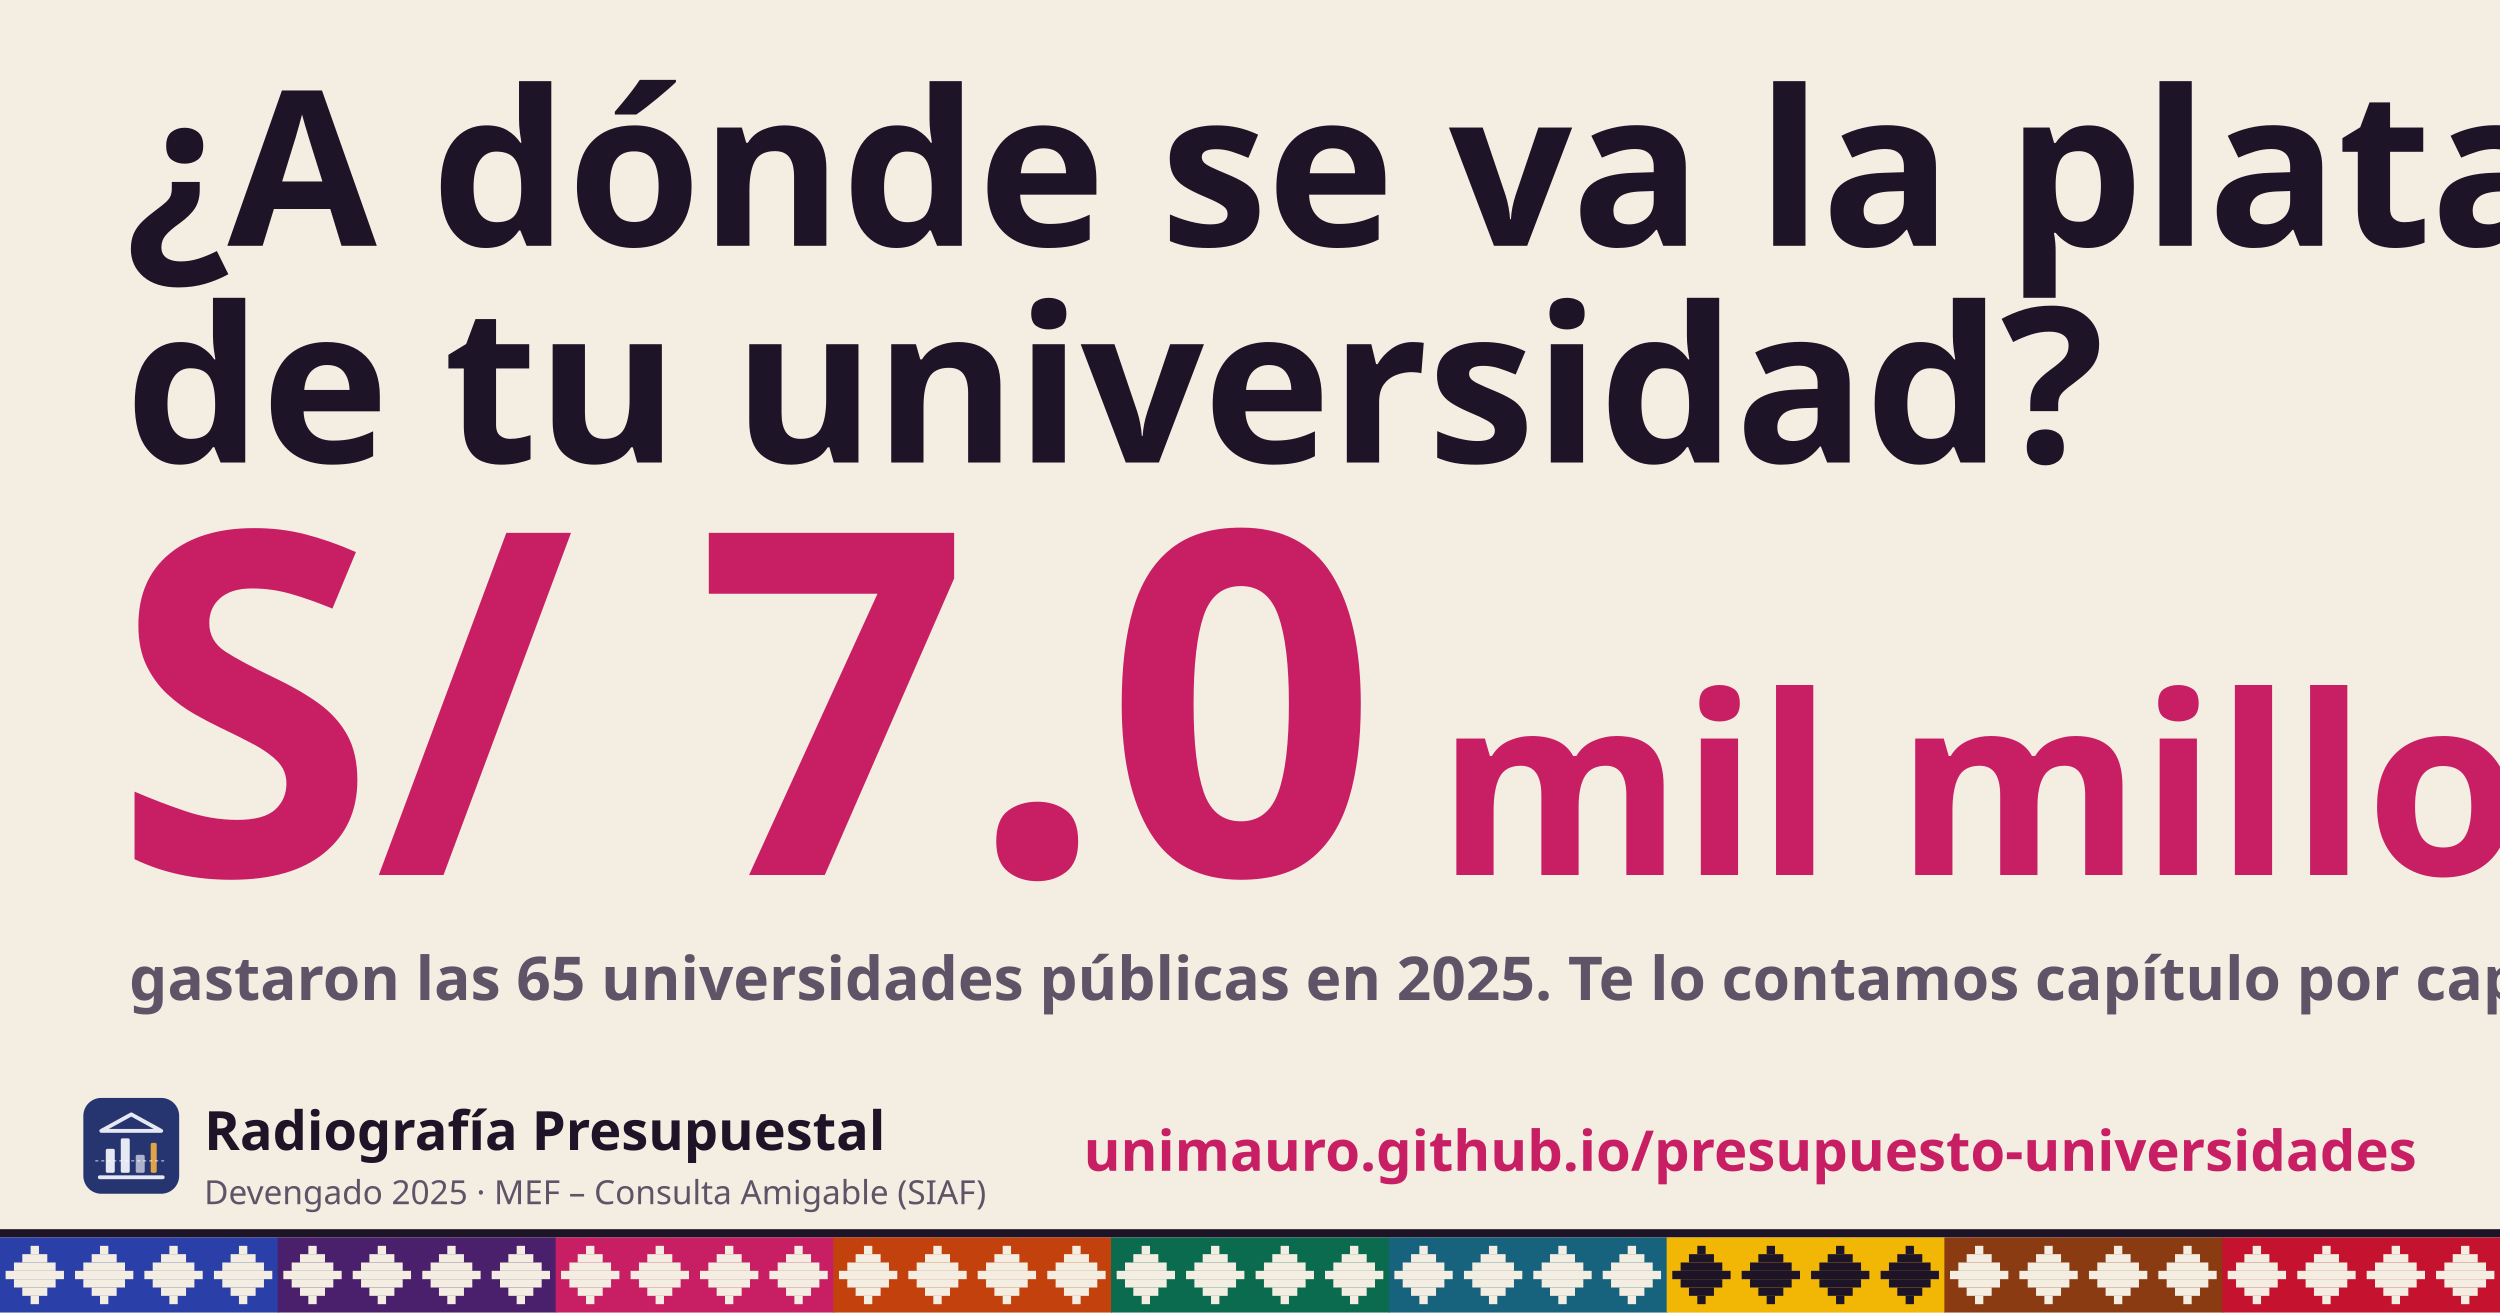
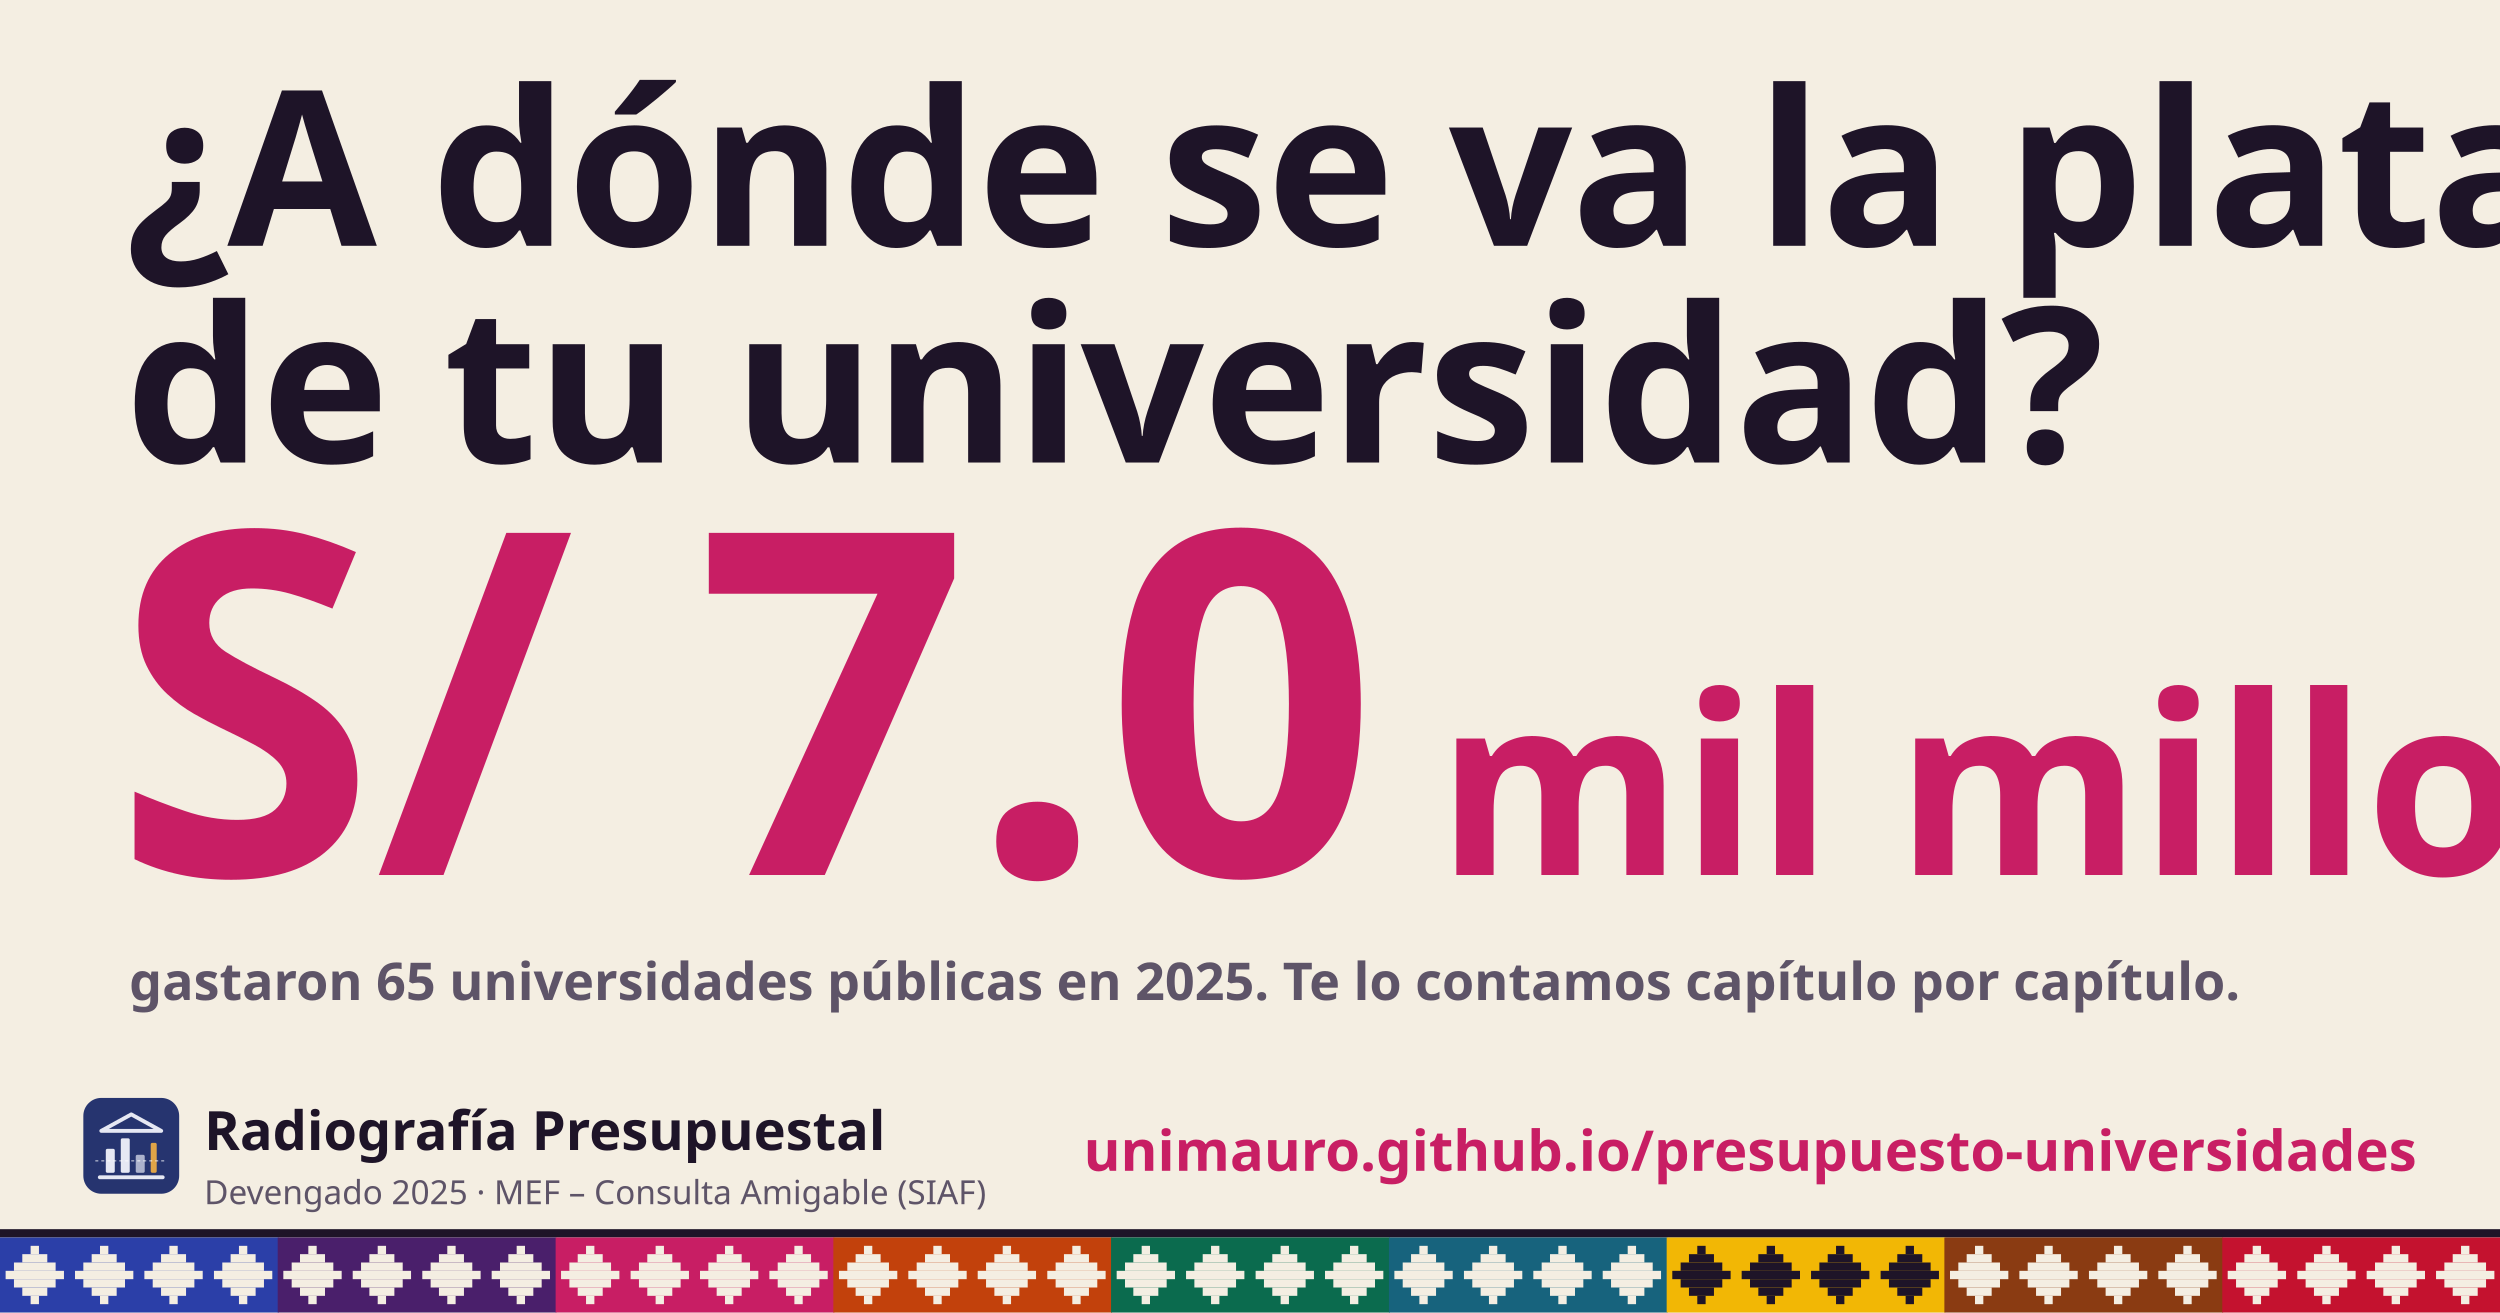
<svg xmlns="http://www.w3.org/2000/svg" width="1200" height="630" viewBox="0 0 1200 630">
  <rect width="1200" height="630" fill="#F4EEE2" />
  <text x="60" y="118" font-family="'Archivo ExtraCondensed', 'Archivo', 'Arial Narrow', sans-serif" font-size="104" font-weight="900" fill="#1E1428" text-anchor="start" letter-spacing="-0.5">¿A dónde se va la plata</text>
  <text x="60" y="222" font-family="'Archivo ExtraCondensed', 'Archivo', 'Arial Narrow', sans-serif" font-size="104" font-weight="900" fill="#1E1428" text-anchor="start" letter-spacing="-0.5">de tu universidad?</text>
  <text x="54" y="420" font-family="'Archivo ExtraCondensed', 'Archivo', 'Arial Narrow', sans-serif" font-weight="900" font-size="230" fill="#C81E64" letter-spacing="-0.5">S/ 7.0<tspan font-size="120" dx="28">mil millones</tspan>
  </text>
-   <text x="62" y="480" font-family="'Atkinson Hyperlegible Next', 'Atkinson Hyperlegible', sans-serif" font-size="29" font-weight="700" fill="#5E5468" text-anchor="start">gastaron las 65 universidades públicas en 2025. Te lo contamos capítulo por capítulo.</text>
+   <text x="62" y="480" font-family="'Atkinson Hyperlegible Next', 'Atkinson Hyperlegible', sans-serif" font-size="25" font-weight="700" fill="#5E5468" text-anchor="start">gastaron 65 universidades públicas en 2025. Te lo contamos capítulo por capítulo.</text>
  <g transform="translate(40 527) scale(0.71875)">
    <rect width="64" height="64" rx="12" fill="#26346F" />
    <path d="M12 22 L32 11 L52 22 Z" fill="none" stroke="#E6E8F3" stroke-width="2.6" stroke-linejoin="round" />
    <rect x="15" y="34" width="6" height="16" rx="1" fill="#E6E8F3" />
    <rect x="25" y="27" width="6" height="23" rx="1" fill="#E6E8F3" />
    <rect x="35" y="38" width="6" height="12" rx="1" fill="#E6E8F3" opacity=".7" />
    <rect x="45" y="30" width="4" height="20" rx="1" fill="#E0A447" />
    <path d="M11 53 H53" stroke="#E6E8F3" stroke-width="2.6" stroke-linecap="round" />
    <path d="M8 42 H56" stroke="#FFFFFF" stroke-width="1" stroke-dasharray="2 2" opacity=".55" />
  </g>
  <text x="98" y="552" font-family="'Archivo ExtraCondensed', 'Archivo', 'Arial Narrow', sans-serif" font-size="26" font-weight="800" fill="#1E1428" text-anchor="start">Radiografía Presupuestal</text>
  <text x="98" y="578" font-family="'Atkinson Hyperlegible Next', 'Atkinson Hyperlegible', sans-serif" font-size="16" font-weight="400" fill="#5E5468" text-anchor="start">Devengado 2025 · MEF – Consulta Amigable (SIAF)</text>
  <text x="1160" y="562" font-family="'Atkinson Hyperlegible Next', 'Atkinson Hyperlegible', sans-serif" font-size="27" font-weight="700" fill="#C81E64" text-anchor="end">unimauro.github.io/presupuesto-universidades</text>
  <rect x="0" y="590" width="1200" height="4" fill="#1E1428" />
  <rect x="0.0" y="594" width="133.8" height="36" fill="#2B3FA8" />
  <rect x="14.7" y="598.0" width="4.0" height="4" fill="#F4EEE2" />
  <rect x="10.7" y="602.0" width="12.0" height="4" fill="#F4EEE2" />
  <rect x="6.7" y="606.0" width="20.0" height="4" fill="#F4EEE2" />
  <rect x="2.7" y="610.0" width="28.0" height="4" fill="#F4EEE2" />
  <rect x="6.7" y="614.0" width="20.0" height="4" fill="#F4EEE2" />
  <rect x="10.7" y="618.0" width="12.0" height="4" fill="#F4EEE2" />
  <rect x="14.7" y="622.0" width="4.0" height="4" fill="#F4EEE2" />
  <rect x="48.0" y="598.0" width="4.0" height="4" fill="#F4EEE2" />
  <rect x="44.0" y="602.0" width="12.0" height="4" fill="#F4EEE2" />
  <rect x="40.0" y="606.0" width="20.0" height="4" fill="#F4EEE2" />
  <rect x="36.0" y="610.0" width="28.0" height="4" fill="#F4EEE2" />
  <rect x="40.0" y="614.0" width="20.0" height="4" fill="#F4EEE2" />
  <rect x="44.0" y="618.0" width="12.0" height="4" fill="#F4EEE2" />
  <rect x="48.0" y="622.0" width="4.0" height="4" fill="#F4EEE2" />
  <rect x="81.3" y="598.0" width="4.0" height="4" fill="#F4EEE2" />
  <rect x="77.3" y="602.0" width="12.0" height="4" fill="#F4EEE2" />
  <rect x="73.3" y="606.0" width="20.0" height="4" fill="#F4EEE2" />
  <rect x="69.3" y="610.0" width="28.0" height="4" fill="#F4EEE2" />
  <rect x="73.3" y="614.0" width="20.0" height="4" fill="#F4EEE2" />
  <rect x="77.3" y="618.0" width="12.0" height="4" fill="#F4EEE2" />
  <rect x="81.3" y="622.0" width="4.0" height="4" fill="#F4EEE2" />
  <rect x="114.7" y="598.0" width="4.0" height="4" fill="#F4EEE2" />
  <rect x="110.7" y="602.0" width="12.0" height="4" fill="#F4EEE2" />
  <rect x="106.7" y="606.0" width="20.0" height="4" fill="#F4EEE2" />
  <rect x="102.7" y="610.0" width="28.0" height="4" fill="#F4EEE2" />
  <rect x="106.7" y="614.0" width="20.0" height="4" fill="#F4EEE2" />
  <rect x="110.7" y="618.0" width="12.0" height="4" fill="#F4EEE2" />
  <rect x="114.7" y="622.0" width="4.0" height="4" fill="#F4EEE2" />
  <rect x="133.3" y="594" width="133.8" height="36" fill="#4A1F6B" />
  <rect x="148.0" y="598.0" width="4.0" height="4" fill="#F4EEE2" />
  <rect x="144.0" y="602.0" width="12.0" height="4" fill="#F4EEE2" />
  <rect x="140.0" y="606.0" width="20.0" height="4" fill="#F4EEE2" />
  <rect x="136.0" y="610.0" width="28.0" height="4" fill="#F4EEE2" />
  <rect x="140.0" y="614.0" width="20.0" height="4" fill="#F4EEE2" />
  <rect x="144.0" y="618.0" width="12.0" height="4" fill="#F4EEE2" />
  <rect x="148.0" y="622.0" width="4.0" height="4" fill="#F4EEE2" />
  <rect x="181.3" y="598.0" width="4.0" height="4" fill="#F4EEE2" />
  <rect x="177.3" y="602.0" width="12.0" height="4" fill="#F4EEE2" />
  <rect x="173.3" y="606.0" width="20.0" height="4" fill="#F4EEE2" />
  <rect x="169.3" y="610.0" width="28.0" height="4" fill="#F4EEE2" />
  <rect x="173.3" y="614.0" width="20.0" height="4" fill="#F4EEE2" />
  <rect x="177.3" y="618.0" width="12.0" height="4" fill="#F4EEE2" />
  <rect x="181.3" y="622.0" width="4.0" height="4" fill="#F4EEE2" />
  <rect x="214.7" y="598.0" width="4.0" height="4" fill="#F4EEE2" />
  <rect x="210.7" y="602.0" width="12.0" height="4" fill="#F4EEE2" />
  <rect x="206.7" y="606.0" width="20.0" height="4" fill="#F4EEE2" />
  <rect x="202.7" y="610.0" width="28.0" height="4" fill="#F4EEE2" />
  <rect x="206.7" y="614.0" width="20.0" height="4" fill="#F4EEE2" />
  <rect x="210.7" y="618.0" width="12.0" height="4" fill="#F4EEE2" />
  <rect x="214.7" y="622.0" width="4.0" height="4" fill="#F4EEE2" />
  <rect x="248.0" y="598.0" width="4.0" height="4" fill="#F4EEE2" />
  <rect x="244.0" y="602.0" width="12.0" height="4" fill="#F4EEE2" />
  <rect x="240.0" y="606.0" width="20.0" height="4" fill="#F4EEE2" />
  <rect x="236.0" y="610.0" width="28.0" height="4" fill="#F4EEE2" />
  <rect x="240.0" y="614.0" width="20.0" height="4" fill="#F4EEE2" />
  <rect x="244.0" y="618.0" width="12.0" height="4" fill="#F4EEE2" />
  <rect x="248.0" y="622.0" width="4.0" height="4" fill="#F4EEE2" />
  <rect x="266.7" y="594" width="133.8" height="36" fill="#C81E64" />
  <rect x="281.3" y="598.0" width="4.0" height="4" fill="#F4EEE2" />
  <rect x="277.3" y="602.0" width="12.0" height="4" fill="#F4EEE2" />
  <rect x="273.3" y="606.0" width="20.0" height="4" fill="#F4EEE2" />
  <rect x="269.3" y="610.0" width="28.0" height="4" fill="#F4EEE2" />
  <rect x="273.3" y="614.0" width="20.0" height="4" fill="#F4EEE2" />
  <rect x="277.3" y="618.0" width="12.0" height="4" fill="#F4EEE2" />
  <rect x="281.3" y="622.0" width="4.0" height="4" fill="#F4EEE2" />
  <rect x="314.7" y="598.0" width="4.0" height="4" fill="#F4EEE2" />
  <rect x="310.7" y="602.0" width="12.0" height="4" fill="#F4EEE2" />
  <rect x="306.7" y="606.0" width="20.0" height="4" fill="#F4EEE2" />
  <rect x="302.7" y="610.0" width="28.0" height="4" fill="#F4EEE2" />
  <rect x="306.7" y="614.0" width="20.0" height="4" fill="#F4EEE2" />
  <rect x="310.7" y="618.0" width="12.0" height="4" fill="#F4EEE2" />
  <rect x="314.7" y="622.0" width="4.0" height="4" fill="#F4EEE2" />
  <rect x="348.0" y="598.0" width="4.0" height="4" fill="#F4EEE2" />
  <rect x="344.0" y="602.0" width="12.0" height="4" fill="#F4EEE2" />
  <rect x="340.0" y="606.0" width="20.0" height="4" fill="#F4EEE2" />
  <rect x="336.0" y="610.0" width="28.0" height="4" fill="#F4EEE2" />
  <rect x="340.0" y="614.0" width="20.0" height="4" fill="#F4EEE2" />
  <rect x="344.0" y="618.0" width="12.0" height="4" fill="#F4EEE2" />
  <rect x="348.0" y="622.0" width="4.0" height="4" fill="#F4EEE2" />
  <rect x="381.3" y="598.0" width="4.0" height="4" fill="#F4EEE2" />
  <rect x="377.3" y="602.0" width="12.0" height="4" fill="#F4EEE2" />
  <rect x="373.3" y="606.0" width="20.0" height="4" fill="#F4EEE2" />
  <rect x="369.3" y="610.0" width="28.0" height="4" fill="#F4EEE2" />
  <rect x="373.3" y="614.0" width="20.0" height="4" fill="#F4EEE2" />
  <rect x="377.3" y="618.0" width="12.0" height="4" fill="#F4EEE2" />
  <rect x="381.3" y="622.0" width="4.0" height="4" fill="#F4EEE2" />
  <rect x="400.0" y="594" width="133.8" height="36" fill="#C2410C" />
  <rect x="414.7" y="598.0" width="4.0" height="4" fill="#F4EEE2" />
  <rect x="410.7" y="602.0" width="12.0" height="4" fill="#F4EEE2" />
  <rect x="406.7" y="606.0" width="20.0" height="4" fill="#F4EEE2" />
  <rect x="402.7" y="610.0" width="28.0" height="4" fill="#F4EEE2" />
  <rect x="406.7" y="614.0" width="20.0" height="4" fill="#F4EEE2" />
  <rect x="410.7" y="618.0" width="12.0" height="4" fill="#F4EEE2" />
  <rect x="414.7" y="622.0" width="4.0" height="4" fill="#F4EEE2" />
  <rect x="448.0" y="598.0" width="4.0" height="4" fill="#F4EEE2" />
  <rect x="444.0" y="602.0" width="12.0" height="4" fill="#F4EEE2" />
  <rect x="440.0" y="606.0" width="20.0" height="4" fill="#F4EEE2" />
  <rect x="436.0" y="610.0" width="28.0" height="4" fill="#F4EEE2" />
  <rect x="440.0" y="614.0" width="20.0" height="4" fill="#F4EEE2" />
  <rect x="444.0" y="618.0" width="12.0" height="4" fill="#F4EEE2" />
  <rect x="448.0" y="622.0" width="4.0" height="4" fill="#F4EEE2" />
  <rect x="481.3" y="598.0" width="4.0" height="4" fill="#F4EEE2" />
  <rect x="477.3" y="602.0" width="12.0" height="4" fill="#F4EEE2" />
  <rect x="473.3" y="606.0" width="20.0" height="4" fill="#F4EEE2" />
  <rect x="469.3" y="610.0" width="28.0" height="4" fill="#F4EEE2" />
  <rect x="473.3" y="614.0" width="20.0" height="4" fill="#F4EEE2" />
  <rect x="477.3" y="618.0" width="12.0" height="4" fill="#F4EEE2" />
  <rect x="481.3" y="622.0" width="4.0" height="4" fill="#F4EEE2" />
  <rect x="514.7" y="598.0" width="4.0" height="4" fill="#F4EEE2" />
  <rect x="510.7" y="602.0" width="12.0" height="4" fill="#F4EEE2" />
  <rect x="506.7" y="606.0" width="20.0" height="4" fill="#F4EEE2" />
  <rect x="502.7" y="610.0" width="28.0" height="4" fill="#F4EEE2" />
  <rect x="506.7" y="614.0" width="20.0" height="4" fill="#F4EEE2" />
  <rect x="510.7" y="618.0" width="12.0" height="4" fill="#F4EEE2" />
  <rect x="514.7" y="622.0" width="4.0" height="4" fill="#F4EEE2" />
  <rect x="533.3" y="594" width="133.8" height="36" fill="#0B6B4E" />
  <rect x="548.0" y="598.0" width="4.0" height="4" fill="#F4EEE2" />
  <rect x="544.0" y="602.0" width="12.0" height="4" fill="#F4EEE2" />
  <rect x="540.0" y="606.0" width="20.0" height="4" fill="#F4EEE2" />
  <rect x="536.0" y="610.0" width="28.0" height="4" fill="#F4EEE2" />
  <rect x="540.0" y="614.0" width="20.0" height="4" fill="#F4EEE2" />
  <rect x="544.0" y="618.0" width="12.0" height="4" fill="#F4EEE2" />
  <rect x="548.0" y="622.0" width="4.0" height="4" fill="#F4EEE2" />
  <rect x="581.3" y="598.0" width="4.0" height="4" fill="#F4EEE2" />
  <rect x="577.3" y="602.0" width="12.0" height="4" fill="#F4EEE2" />
  <rect x="573.3" y="606.0" width="20.0" height="4" fill="#F4EEE2" />
  <rect x="569.3" y="610.0" width="28.0" height="4" fill="#F4EEE2" />
  <rect x="573.3" y="614.0" width="20.0" height="4" fill="#F4EEE2" />
  <rect x="577.3" y="618.0" width="12.0" height="4" fill="#F4EEE2" />
  <rect x="581.3" y="622.0" width="4.0" height="4" fill="#F4EEE2" />
  <rect x="614.7" y="598.0" width="4.0" height="4" fill="#F4EEE2" />
  <rect x="610.7" y="602.0" width="12.0" height="4" fill="#F4EEE2" />
  <rect x="606.7" y="606.0" width="20.0" height="4" fill="#F4EEE2" />
  <rect x="602.7" y="610.0" width="28.0" height="4" fill="#F4EEE2" />
  <rect x="606.7" y="614.0" width="20.0" height="4" fill="#F4EEE2" />
  <rect x="610.7" y="618.0" width="12.0" height="4" fill="#F4EEE2" />
  <rect x="614.7" y="622.0" width="4.0" height="4" fill="#F4EEE2" />
  <rect x="648.0" y="598.0" width="4.0" height="4" fill="#F4EEE2" />
  <rect x="644.0" y="602.0" width="12.0" height="4" fill="#F4EEE2" />
  <rect x="640.0" y="606.0" width="20.0" height="4" fill="#F4EEE2" />
  <rect x="636.0" y="610.0" width="28.0" height="4" fill="#F4EEE2" />
  <rect x="640.0" y="614.0" width="20.0" height="4" fill="#F4EEE2" />
  <rect x="644.0" y="618.0" width="12.0" height="4" fill="#F4EEE2" />
  <rect x="648.0" y="622.0" width="4.0" height="4" fill="#F4EEE2" />
  <rect x="666.7" y="594" width="133.8" height="36" fill="#17637D" />
  <rect x="681.3" y="598.0" width="4.0" height="4" fill="#F4EEE2" />
  <rect x="677.3" y="602.0" width="12.0" height="4" fill="#F4EEE2" />
  <rect x="673.3" y="606.0" width="20.0" height="4" fill="#F4EEE2" />
  <rect x="669.3" y="610.0" width="28.0" height="4" fill="#F4EEE2" />
  <rect x="673.3" y="614.0" width="20.0" height="4" fill="#F4EEE2" />
  <rect x="677.3" y="618.0" width="12.0" height="4" fill="#F4EEE2" />
  <rect x="681.3" y="622.0" width="4.0" height="4" fill="#F4EEE2" />
  <rect x="714.7" y="598.0" width="4.0" height="4" fill="#F4EEE2" />
  <rect x="710.7" y="602.0" width="12.0" height="4" fill="#F4EEE2" />
  <rect x="706.7" y="606.0" width="20.0" height="4" fill="#F4EEE2" />
  <rect x="702.7" y="610.0" width="28.0" height="4" fill="#F4EEE2" />
  <rect x="706.7" y="614.0" width="20.0" height="4" fill="#F4EEE2" />
  <rect x="710.7" y="618.0" width="12.0" height="4" fill="#F4EEE2" />
  <rect x="714.7" y="622.0" width="4.0" height="4" fill="#F4EEE2" />
  <rect x="748.0" y="598.0" width="4.0" height="4" fill="#F4EEE2" />
  <rect x="744.0" y="602.0" width="12.0" height="4" fill="#F4EEE2" />
  <rect x="740.0" y="606.0" width="20.0" height="4" fill="#F4EEE2" />
  <rect x="736.0" y="610.0" width="28.0" height="4" fill="#F4EEE2" />
  <rect x="740.0" y="614.0" width="20.0" height="4" fill="#F4EEE2" />
  <rect x="744.0" y="618.0" width="12.0" height="4" fill="#F4EEE2" />
  <rect x="748.0" y="622.0" width="4.0" height="4" fill="#F4EEE2" />
  <rect x="781.3" y="598.0" width="4.0" height="4" fill="#F4EEE2" />
  <rect x="777.3" y="602.0" width="12.0" height="4" fill="#F4EEE2" />
  <rect x="773.3" y="606.0" width="20.0" height="4" fill="#F4EEE2" />
  <rect x="769.3" y="610.0" width="28.0" height="4" fill="#F4EEE2" />
  <rect x="773.3" y="614.0" width="20.0" height="4" fill="#F4EEE2" />
  <rect x="777.3" y="618.0" width="12.0" height="4" fill="#F4EEE2" />
  <rect x="781.3" y="622.0" width="4.0" height="4" fill="#F4EEE2" />
  <rect x="800.0" y="594" width="133.8" height="36" fill="#F2B705" />
  <rect x="814.7" y="598.0" width="4.0" height="4" fill="#1E1428" />
  <rect x="810.7" y="602.0" width="12.0" height="4" fill="#1E1428" />
  <rect x="806.7" y="606.0" width="20.0" height="4" fill="#1E1428" />
  <rect x="802.7" y="610.0" width="28.0" height="4" fill="#1E1428" />
  <rect x="806.7" y="614.0" width="20.0" height="4" fill="#1E1428" />
  <rect x="810.7" y="618.0" width="12.0" height="4" fill="#1E1428" />
  <rect x="814.7" y="622.0" width="4.0" height="4" fill="#1E1428" />
  <rect x="848.0" y="598.0" width="4.0" height="4" fill="#1E1428" />
  <rect x="844.0" y="602.0" width="12.0" height="4" fill="#1E1428" />
  <rect x="840.0" y="606.0" width="20.0" height="4" fill="#1E1428" />
  <rect x="836.0" y="610.0" width="28.0" height="4" fill="#1E1428" />
  <rect x="840.0" y="614.0" width="20.0" height="4" fill="#1E1428" />
  <rect x="844.0" y="618.0" width="12.0" height="4" fill="#1E1428" />
  <rect x="848.0" y="622.0" width="4.0" height="4" fill="#1E1428" />
  <rect x="881.3" y="598.0" width="4.0" height="4" fill="#1E1428" />
  <rect x="877.3" y="602.0" width="12.0" height="4" fill="#1E1428" />
  <rect x="873.3" y="606.0" width="20.0" height="4" fill="#1E1428" />
  <rect x="869.3" y="610.0" width="28.0" height="4" fill="#1E1428" />
  <rect x="873.3" y="614.0" width="20.0" height="4" fill="#1E1428" />
  <rect x="877.3" y="618.0" width="12.0" height="4" fill="#1E1428" />
  <rect x="881.3" y="622.0" width="4.0" height="4" fill="#1E1428" />
  <rect x="914.7" y="598.0" width="4.0" height="4" fill="#1E1428" />
  <rect x="910.7" y="602.0" width="12.0" height="4" fill="#1E1428" />
  <rect x="906.7" y="606.0" width="20.0" height="4" fill="#1E1428" />
  <rect x="902.7" y="610.0" width="28.0" height="4" fill="#1E1428" />
  <rect x="906.7" y="614.0" width="20.0" height="4" fill="#1E1428" />
  <rect x="910.7" y="618.0" width="12.0" height="4" fill="#1E1428" />
  <rect x="914.7" y="622.0" width="4.0" height="4" fill="#1E1428" />
  <rect x="933.3" y="594" width="133.8" height="36" fill="#8A3B12" />
  <rect x="948.0" y="598.0" width="4.0" height="4" fill="#F4EEE2" />
  <rect x="944.0" y="602.0" width="12.0" height="4" fill="#F4EEE2" />
  <rect x="940.0" y="606.0" width="20.0" height="4" fill="#F4EEE2" />
  <rect x="936.0" y="610.0" width="28.0" height="4" fill="#F4EEE2" />
  <rect x="940.0" y="614.0" width="20.0" height="4" fill="#F4EEE2" />
  <rect x="944.0" y="618.0" width="12.0" height="4" fill="#F4EEE2" />
  <rect x="948.0" y="622.0" width="4.0" height="4" fill="#F4EEE2" />
  <rect x="981.3" y="598.0" width="4.0" height="4" fill="#F4EEE2" />
  <rect x="977.3" y="602.0" width="12.0" height="4" fill="#F4EEE2" />
  <rect x="973.3" y="606.0" width="20.0" height="4" fill="#F4EEE2" />
  <rect x="969.3" y="610.0" width="28.0" height="4" fill="#F4EEE2" />
  <rect x="973.3" y="614.0" width="20.0" height="4" fill="#F4EEE2" />
  <rect x="977.3" y="618.0" width="12.0" height="4" fill="#F4EEE2" />
  <rect x="981.3" y="622.0" width="4.0" height="4" fill="#F4EEE2" />
  <rect x="1014.7" y="598.0" width="4.0" height="4" fill="#F4EEE2" />
  <rect x="1010.7" y="602.0" width="12.0" height="4" fill="#F4EEE2" />
  <rect x="1006.7" y="606.0" width="20.0" height="4" fill="#F4EEE2" />
  <rect x="1002.7" y="610.0" width="28.0" height="4" fill="#F4EEE2" />
  <rect x="1006.7" y="614.0" width="20.0" height="4" fill="#F4EEE2" />
  <rect x="1010.7" y="618.0" width="12.0" height="4" fill="#F4EEE2" />
  <rect x="1014.7" y="622.0" width="4.0" height="4" fill="#F4EEE2" />
  <rect x="1048.0" y="598.0" width="4.0" height="4" fill="#F4EEE2" />
  <rect x="1044.0" y="602.0" width="12.0" height="4" fill="#F4EEE2" />
  <rect x="1040.0" y="606.0" width="20.0" height="4" fill="#F4EEE2" />
  <rect x="1036.0" y="610.0" width="28.0" height="4" fill="#F4EEE2" />
  <rect x="1040.0" y="614.0" width="20.0" height="4" fill="#F4EEE2" />
  <rect x="1044.0" y="618.0" width="12.0" height="4" fill="#F4EEE2" />
  <rect x="1048.0" y="622.0" width="4.0" height="4" fill="#F4EEE2" />
  <rect x="1066.7" y="594" width="133.8" height="36" fill="#C4122F" />
  <rect x="1081.3" y="598.0" width="4.0" height="4" fill="#F4EEE2" />
  <rect x="1077.3" y="602.0" width="12.0" height="4" fill="#F4EEE2" />
  <rect x="1073.3" y="606.0" width="20.0" height="4" fill="#F4EEE2" />
  <rect x="1069.3" y="610.0" width="28.0" height="4" fill="#F4EEE2" />
  <rect x="1073.3" y="614.0" width="20.0" height="4" fill="#F4EEE2" />
  <rect x="1077.3" y="618.0" width="12.0" height="4" fill="#F4EEE2" />
  <rect x="1081.3" y="622.0" width="4.0" height="4" fill="#F4EEE2" />
  <rect x="1114.7" y="598.0" width="4.0" height="4" fill="#F4EEE2" />
  <rect x="1110.7" y="602.0" width="12.0" height="4" fill="#F4EEE2" />
  <rect x="1106.7" y="606.0" width="20.0" height="4" fill="#F4EEE2" />
  <rect x="1102.7" y="610.0" width="28.0" height="4" fill="#F4EEE2" />
  <rect x="1106.7" y="614.0" width="20.0" height="4" fill="#F4EEE2" />
  <rect x="1110.7" y="618.0" width="12.0" height="4" fill="#F4EEE2" />
  <rect x="1114.7" y="622.0" width="4.0" height="4" fill="#F4EEE2" />
  <rect x="1148.0" y="598.0" width="4.0" height="4" fill="#F4EEE2" />
  <rect x="1144.0" y="602.0" width="12.0" height="4" fill="#F4EEE2" />
  <rect x="1140.0" y="606.0" width="20.0" height="4" fill="#F4EEE2" />
  <rect x="1136.0" y="610.0" width="28.0" height="4" fill="#F4EEE2" />
  <rect x="1140.0" y="614.0" width="20.0" height="4" fill="#F4EEE2" />
  <rect x="1144.0" y="618.0" width="12.0" height="4" fill="#F4EEE2" />
  <rect x="1148.0" y="622.0" width="4.0" height="4" fill="#F4EEE2" />
  <rect x="1181.3" y="598.0" width="4.0" height="4" fill="#F4EEE2" />
  <rect x="1177.3" y="602.0" width="12.0" height="4" fill="#F4EEE2" />
  <rect x="1173.3" y="606.0" width="20.0" height="4" fill="#F4EEE2" />
  <rect x="1169.3" y="610.0" width="28.0" height="4" fill="#F4EEE2" />
  <rect x="1173.3" y="614.0" width="20.0" height="4" fill="#F4EEE2" />
  <rect x="1177.3" y="618.0" width="12.0" height="4" fill="#F4EEE2" />
  <rect x="1181.3" y="622.0" width="4.0" height="4" fill="#F4EEE2" />
</svg>
